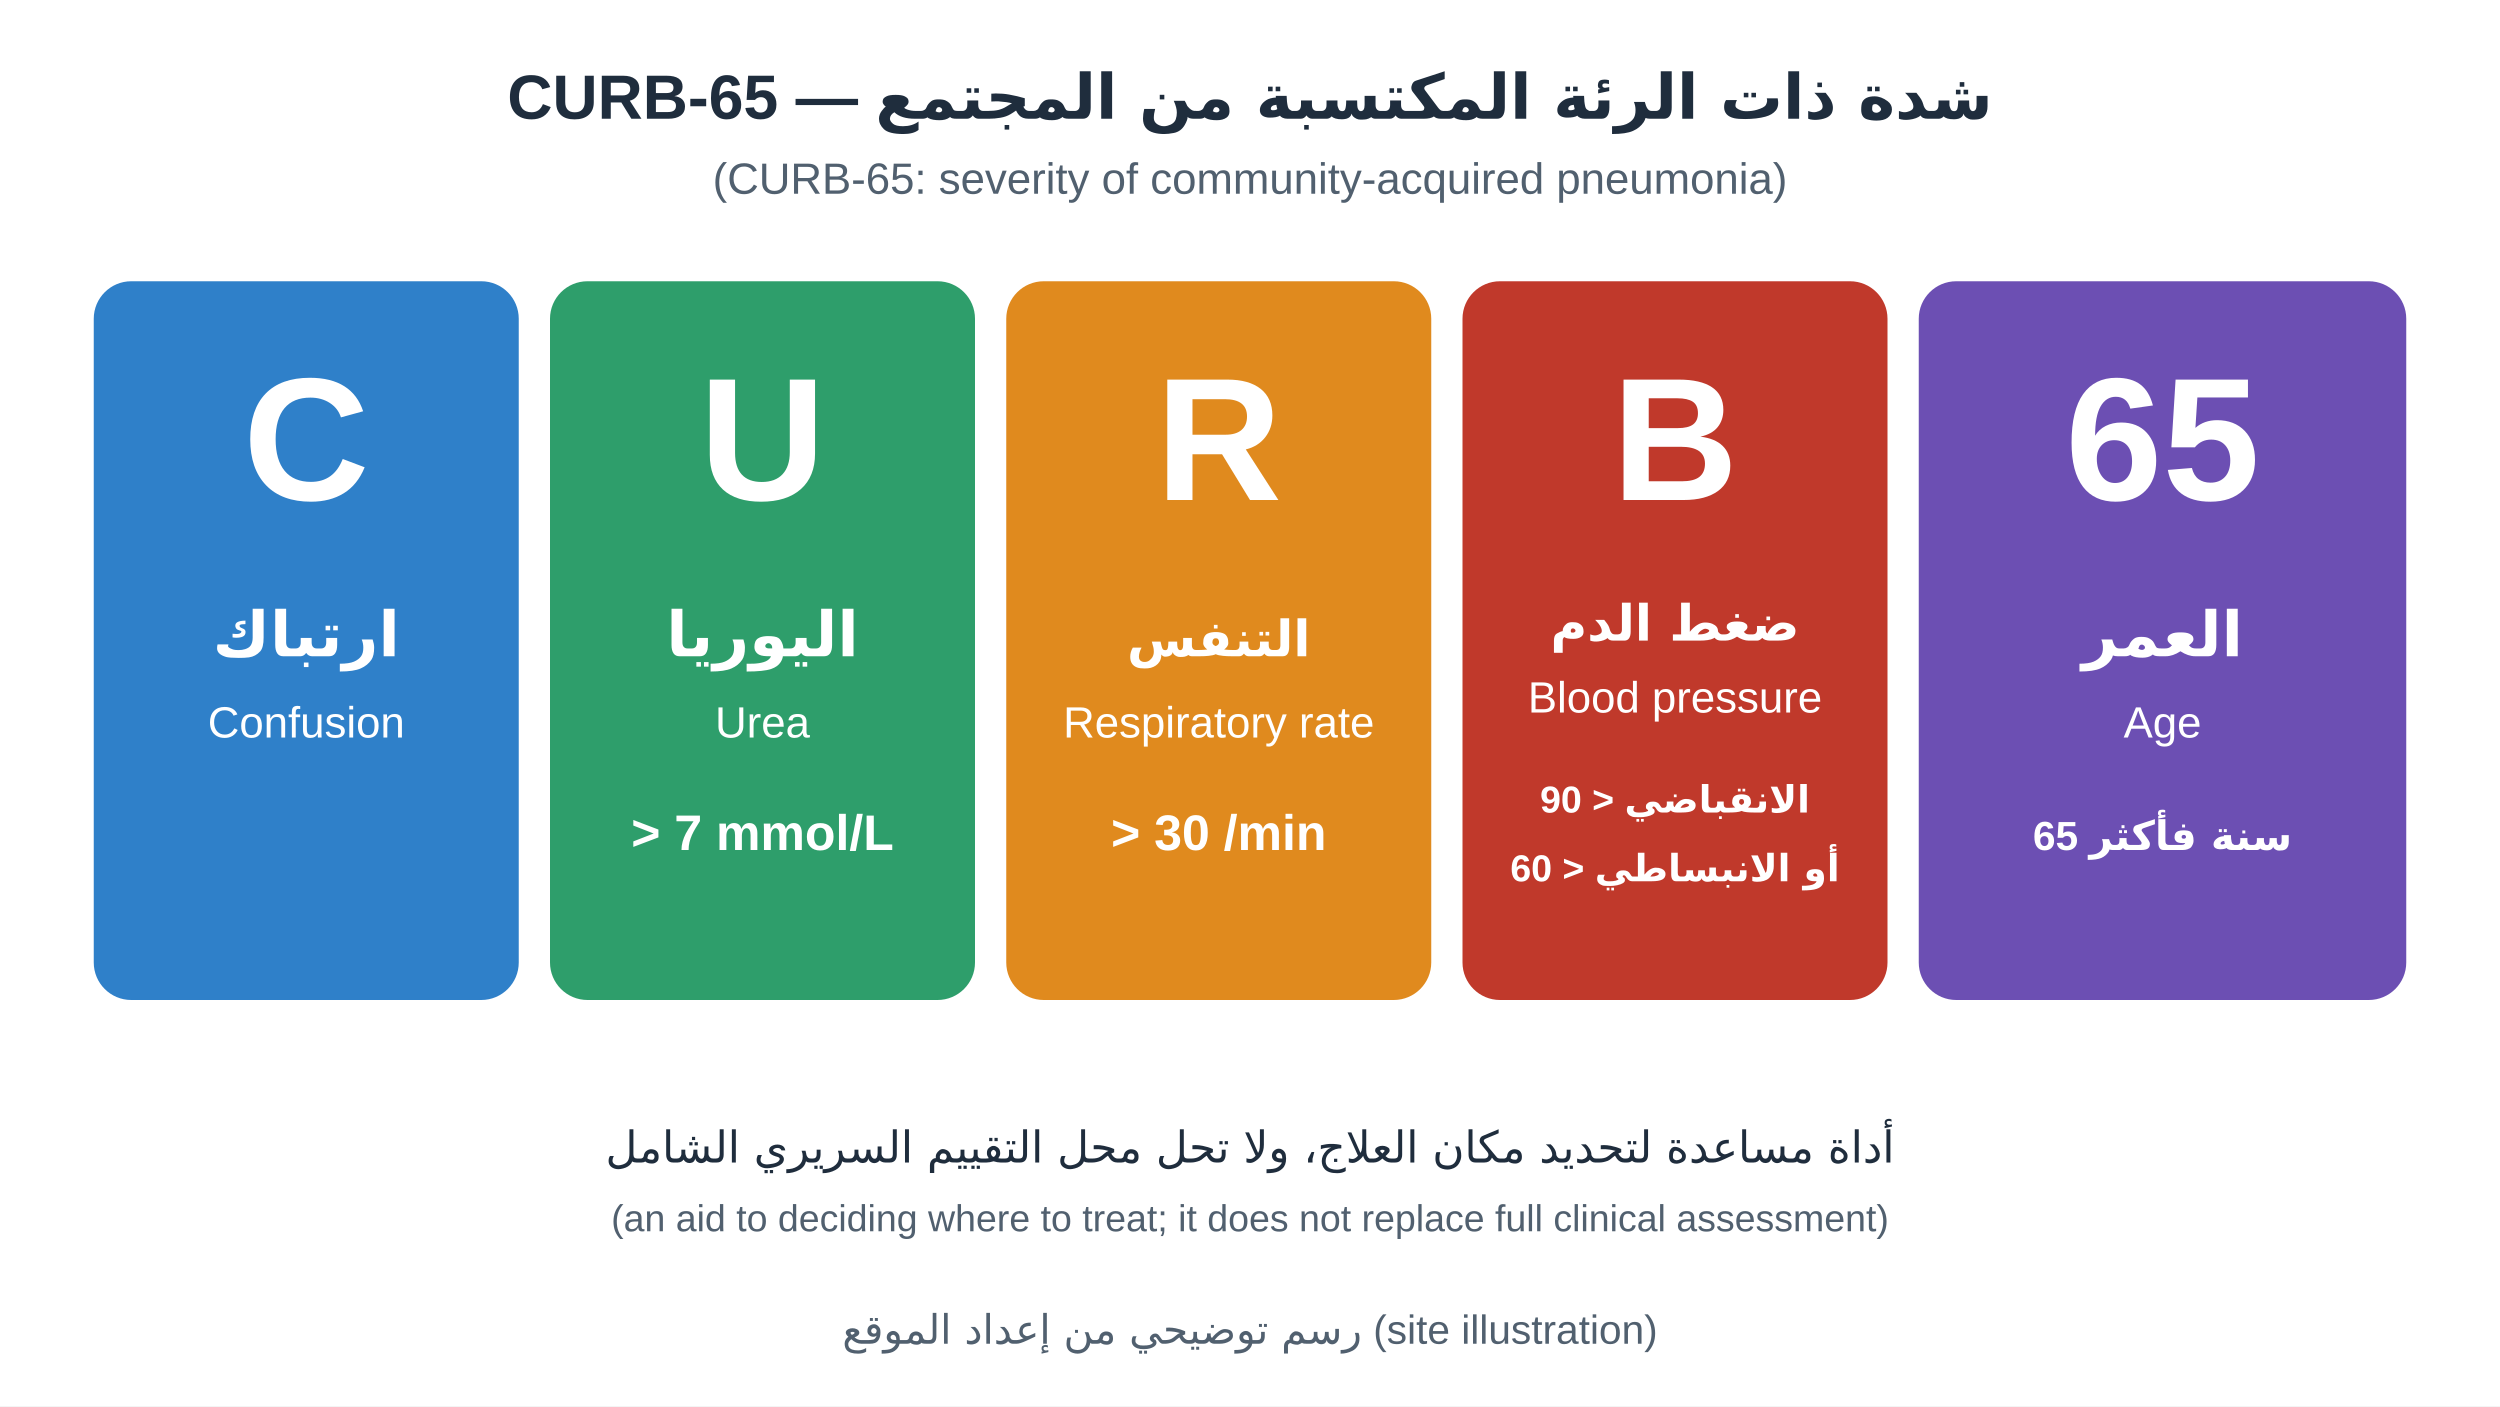
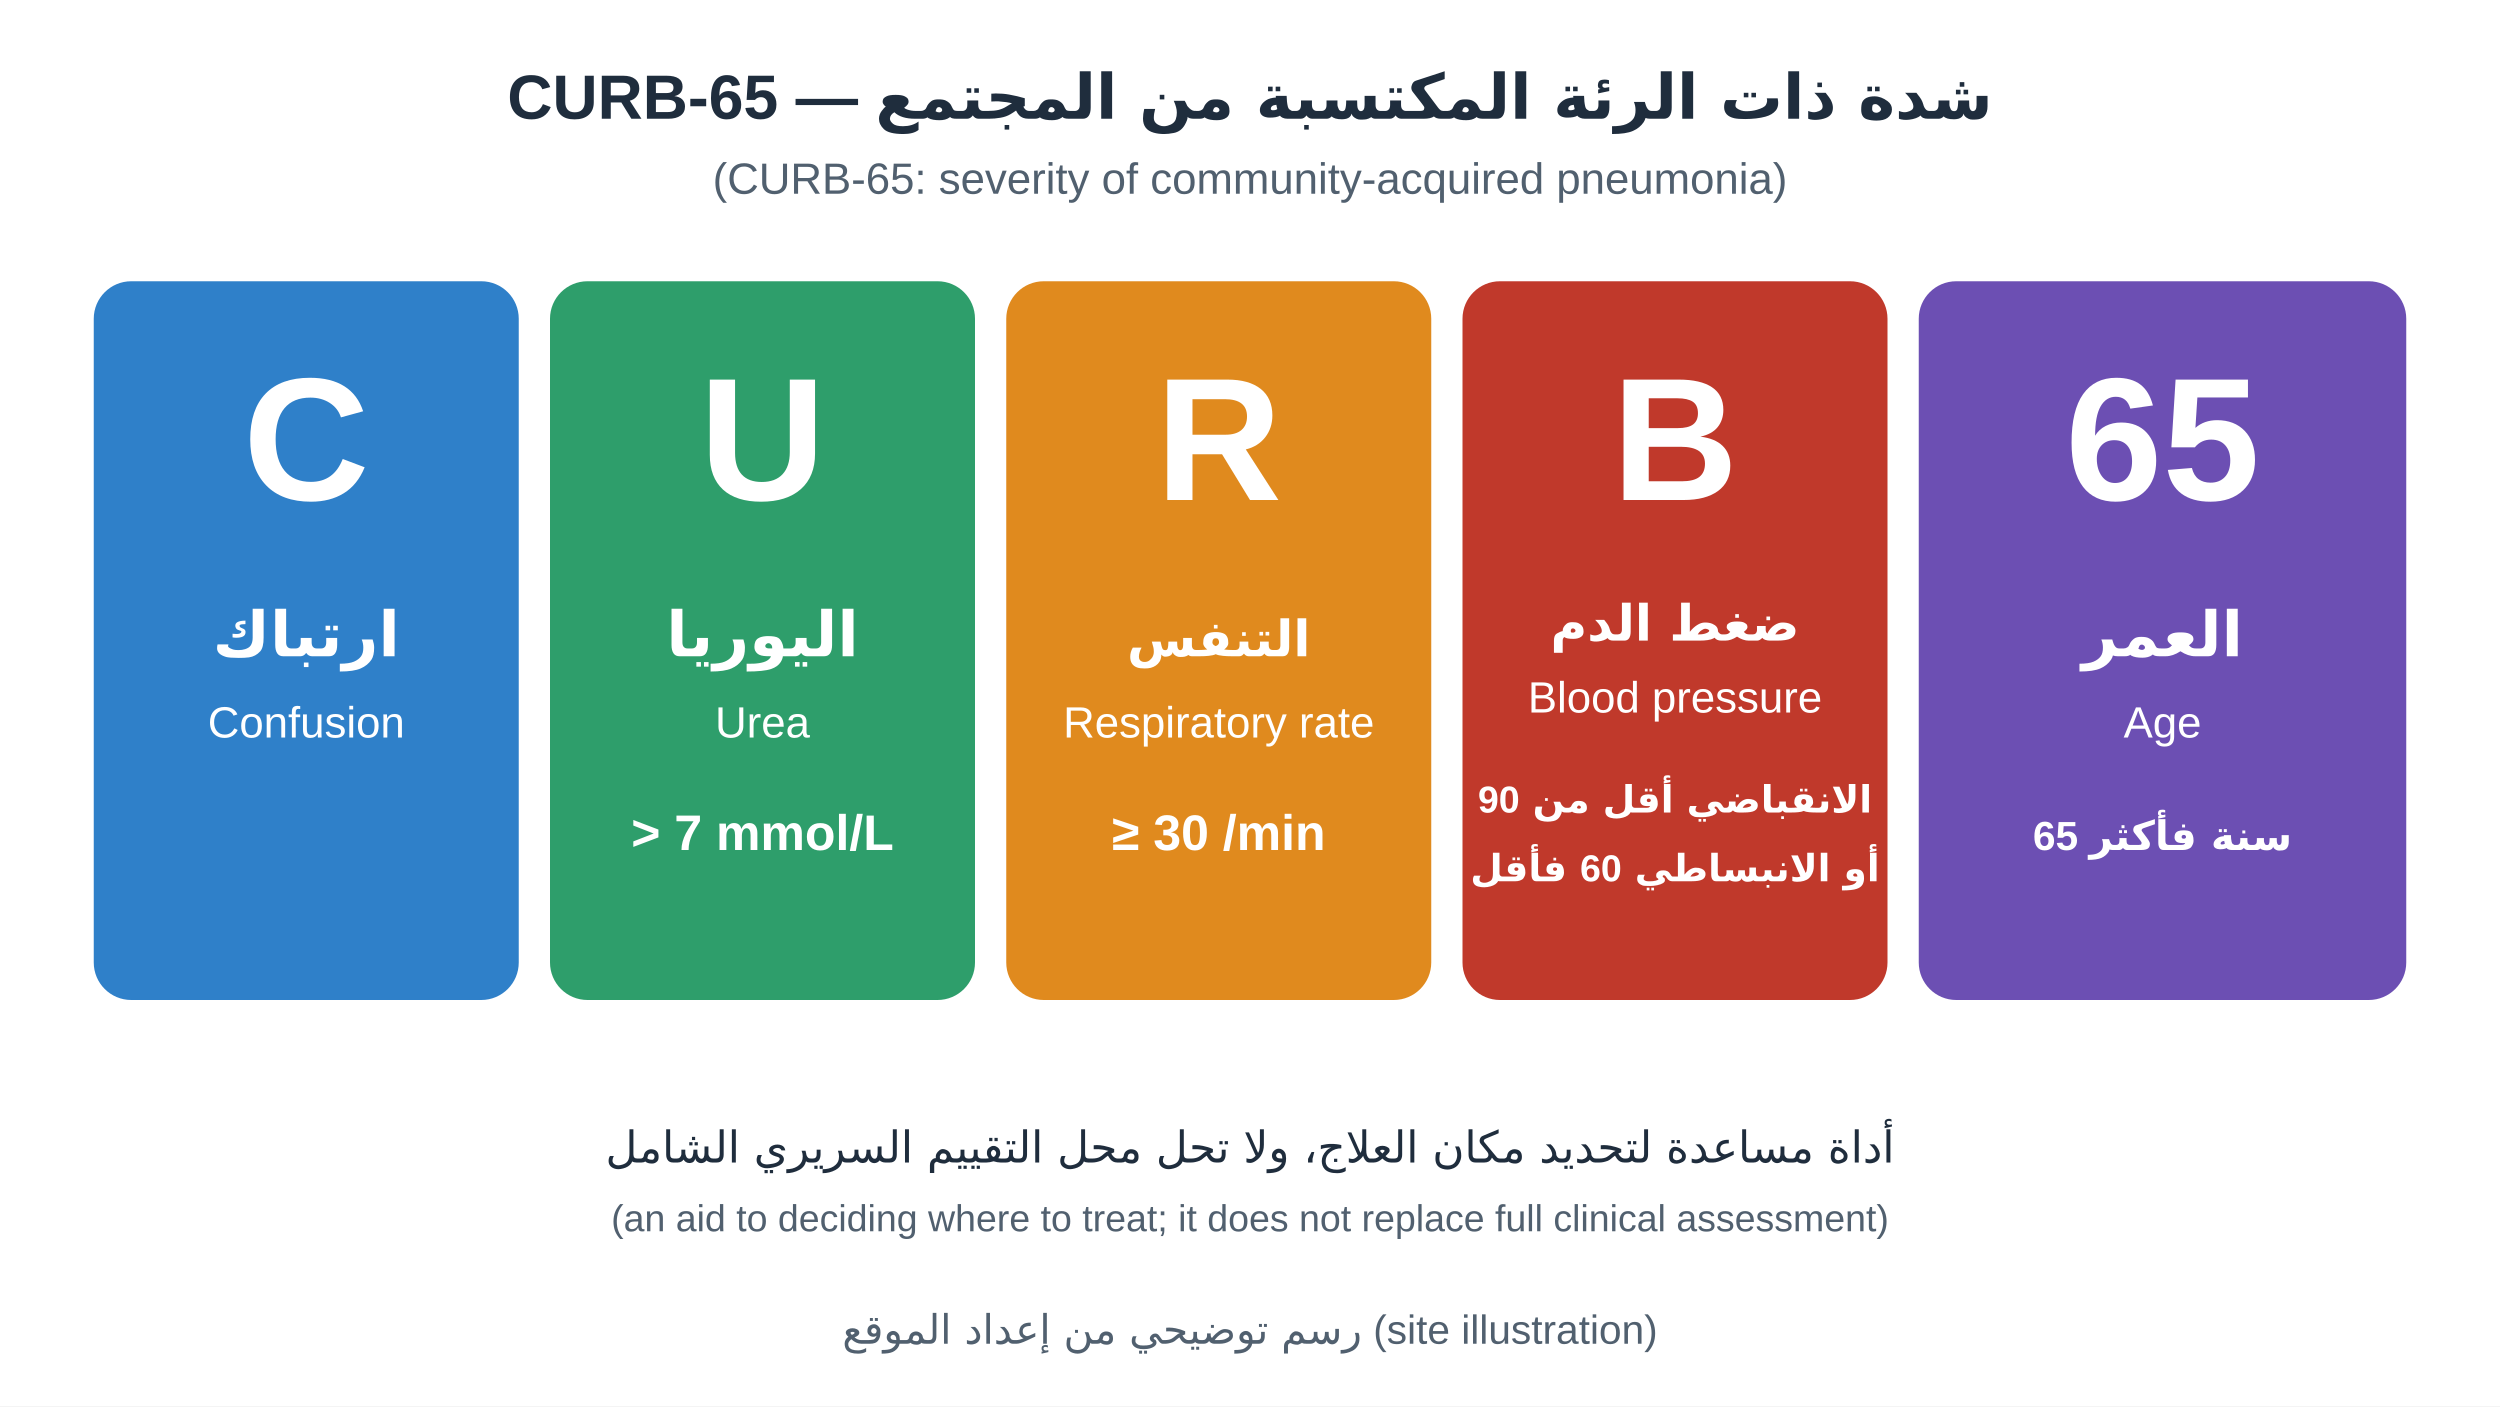
<svg xmlns="http://www.w3.org/2000/svg" viewBox="0 0 800 450" font-family="Tahoma, Arial, sans-serif">
  <rect width="800" height="450" fill="#ffffff" />
  <text x="400" y="38" text-anchor="middle" font-size="20" font-weight="700" fill="#1f2d3d">CURB-65 — شدة ذات الرئة المكتسبة من المجتمع</text>
  <text x="400" y="62" text-anchor="middle" font-size="14" fill="#51606f">(CURB-65: severity of community-acquired pneumonia)</text>
  <g font-weight="700" text-anchor="middle">
    <rect x="30" y="90" width="136" height="230" rx="12" fill="#2f80c9" />
    <text x="98" y="160" font-size="56" fill="#fff">C</text>
    <rect x="176" y="90" width="136" height="230" rx="12" fill="#2e9e6b" />
    <text x="244" y="160" font-size="56" fill="#fff">U</text>
    <rect x="322" y="90" width="136" height="230" rx="12" fill="#e08a1e" />
    <text x="390" y="160" font-size="56" fill="#fff">R</text>
    <rect x="468" y="90" width="136" height="230" rx="12" fill="#c0392b" />
    <text x="536" y="160" font-size="56" fill="#fff">B</text>
    <rect x="614" y="90" width="156" height="230" rx="12" fill="#6c4fb3" />
    <text x="692" y="160" font-size="56" fill="#fff">65</text>
  </g>
  <g text-anchor="middle" fill="#fff">
    <text x="98" y="210" font-size="20" font-weight="700">ارتباك</text>
    <text x="98" y="236" font-size="14">Confusion</text>
    <text x="244" y="210" font-size="20" font-weight="700">اليوريا</text>
    <text x="244" y="236" font-size="14">Urea</text>
    <text x="244" y="272" font-size="16" font-weight="700">&gt; 7 mmol/L</text>
    <text x="390" y="210" font-size="16" font-weight="700">التنفس</text>
    <text x="390" y="236" font-size="14">Respiratory rate</text>
-     <text x="390" y="272" font-size="16" font-weight="700">&gt; 30 /min</text>
+     <text x="390" y="272" font-size="16" font-weight="700">≥ 30 /min</text>
    <text x="536" y="205" font-size="16" font-weight="700">ضغط الدم</text>
    <text x="536" y="228" font-size="14">Blood pressure</text>
-     <text x="536" y="260" font-size="12" font-weight="700">الانقباضي &lt; 90</text>
-     <text x="536" y="282" font-size="12" font-weight="700">أو الانبساطي &lt; 60</text>
+     <text x="536" y="260" font-size="12" font-weight="700">الانقباضي أقل من 90</text>
+     <text x="536" y="282" font-size="12" font-weight="700">أو الانبساطي 60 فأقل</text>
    <text x="692" y="210" font-size="20" font-weight="700">العمر</text>
    <text x="692" y="236" font-size="14">Age</text>
    <text x="692" y="272" font-size="13" font-weight="700">65 سنة فأكثر</text>
  </g>
  <text x="400" y="372" text-anchor="middle" font-size="14" fill="#1f2d3d">أداة مساعدة لتحديد مكان العلاج، ولا تحل محل التقييم السريري الشامل</text>
  <text x="400" y="394" text-anchor="middle" font-size="12" fill="#51606f">(an aid to deciding where to treat; it does not replace full clinical assessment)</text>
  <text x="400" y="430" text-anchor="middle" font-size="13" fill="#51606f">رسم توضيحي من إعداد الموقع (site illustration)</text>
</svg>
